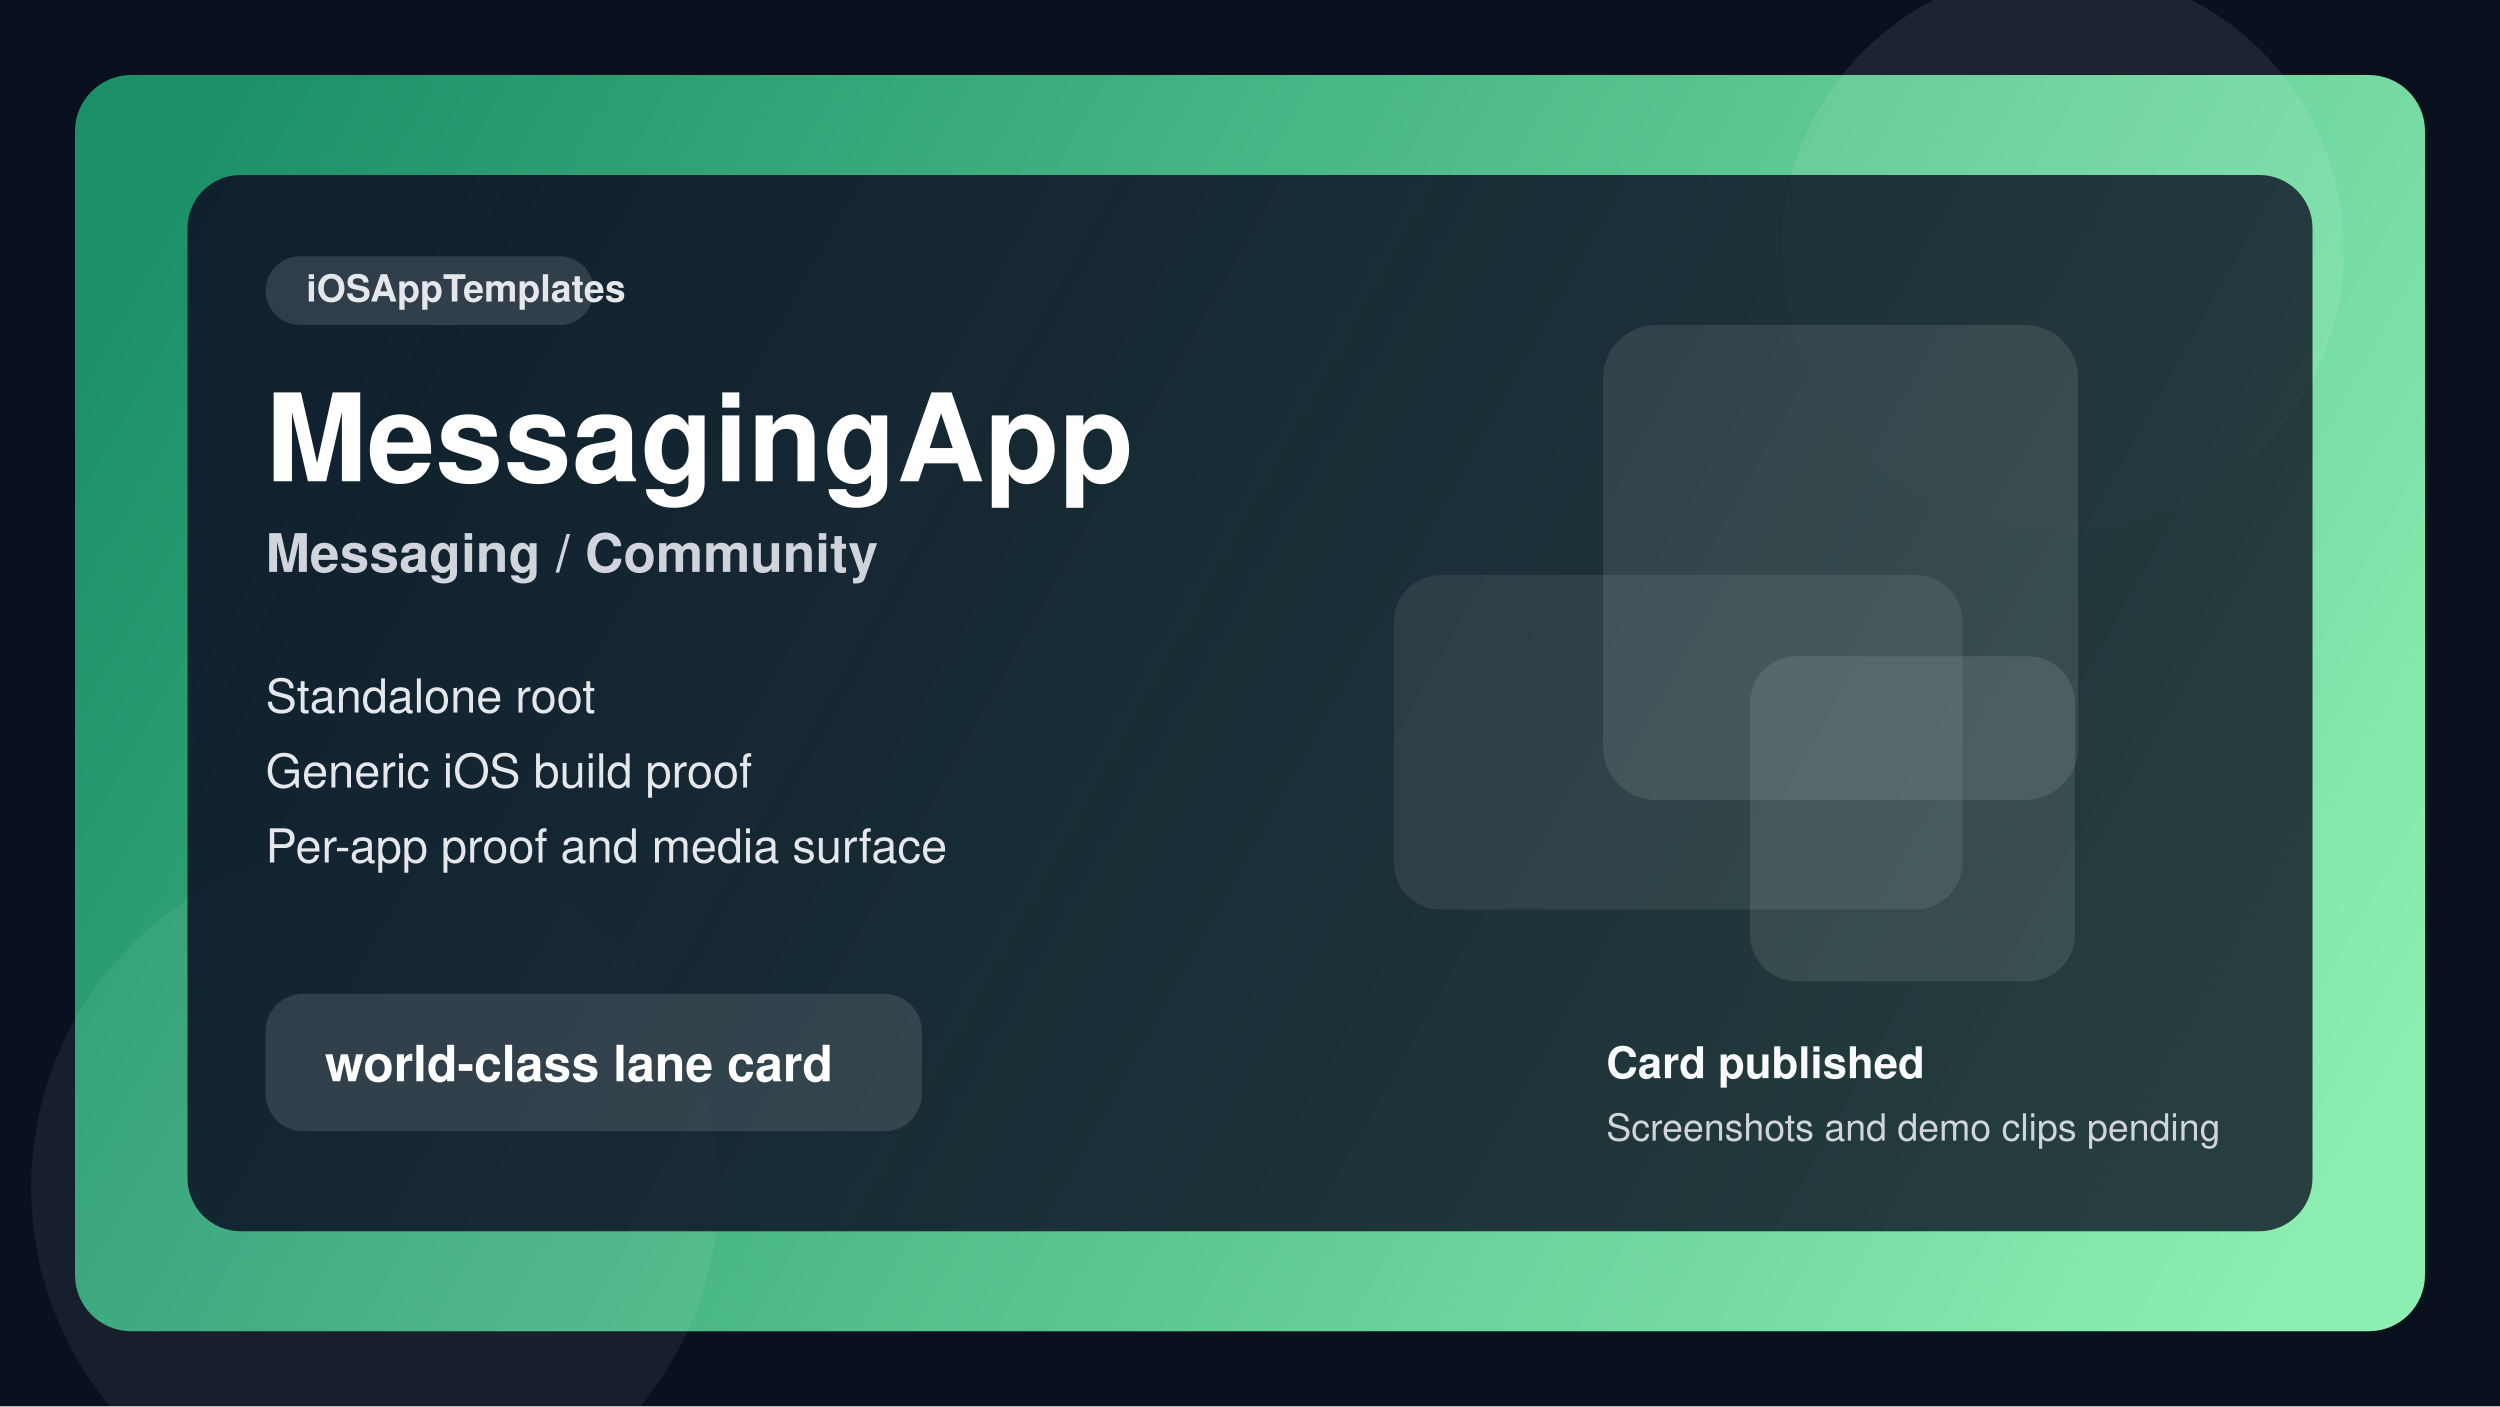
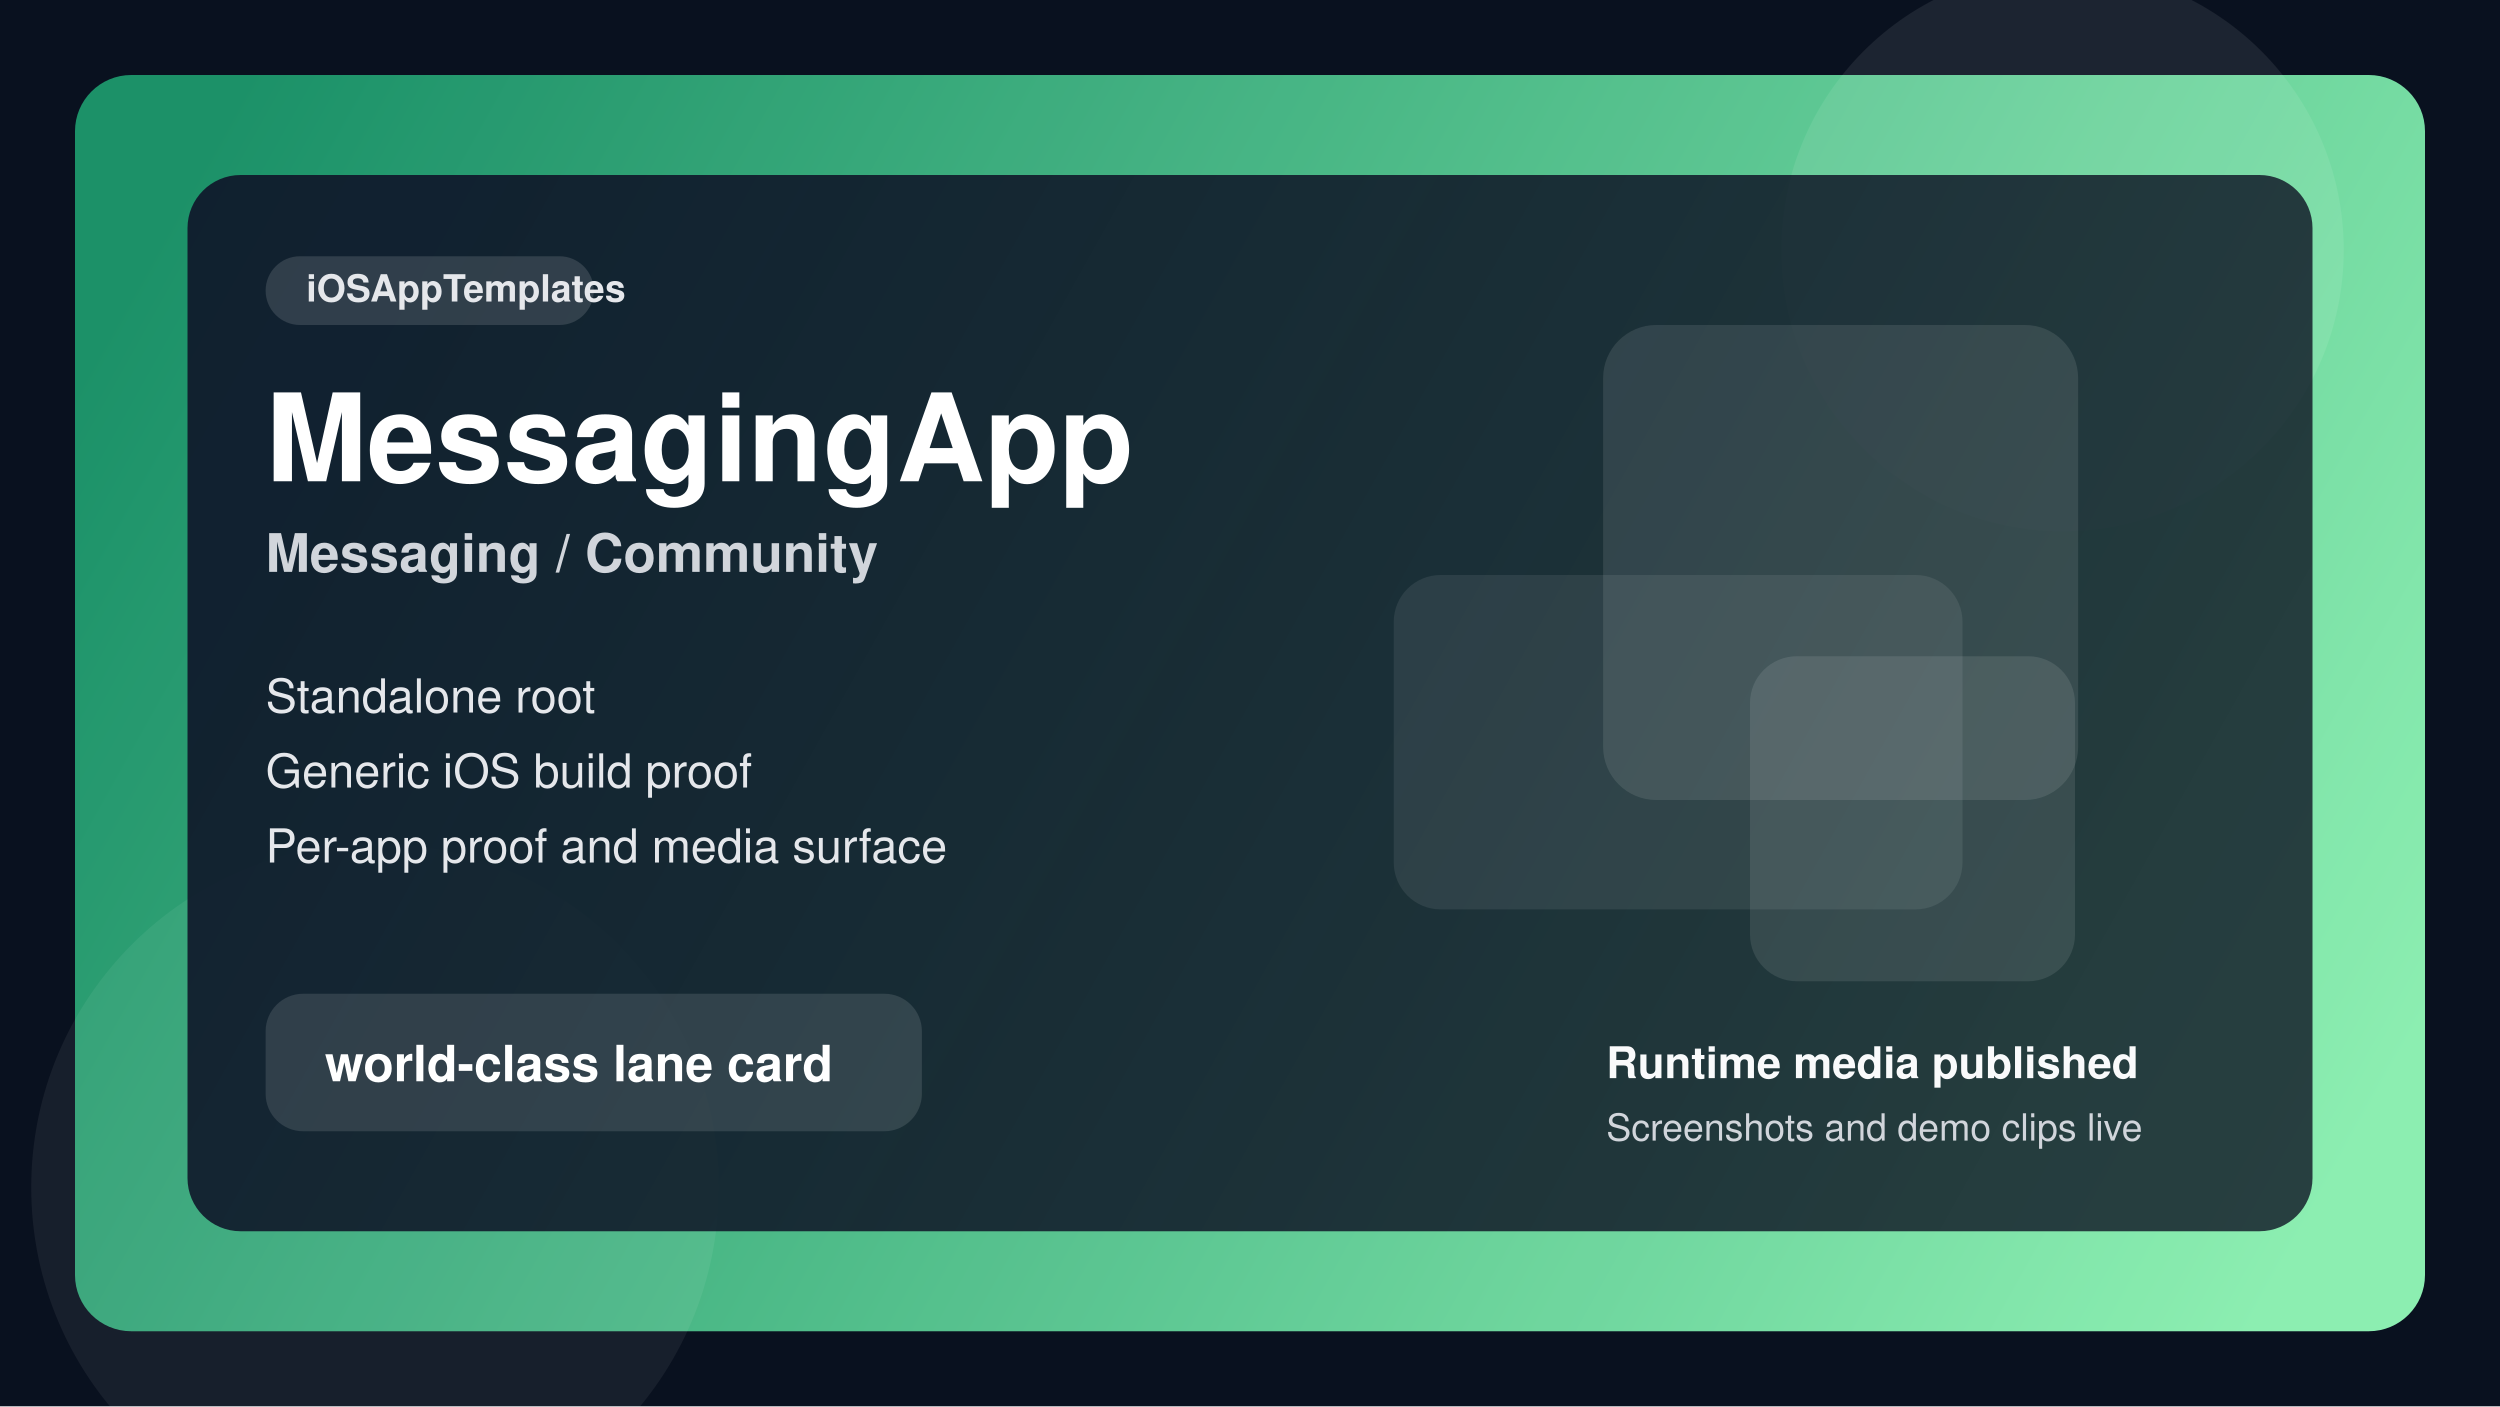
<svg xmlns="http://www.w3.org/2000/svg" width="1600" height="900" viewBox="0 0 1600 900" fill="none">
  <defs>
    <linearGradient id="bg" x1="140" y1="80" x2="1460" y2="820" gradientUnits="userSpaceOnUse">
      <stop stop-color="#1D976C" />
      <stop offset="1" stop-color="#93F9B9" />
    </linearGradient>
    <linearGradient id="panel" x1="280" y1="150" x2="1300" y2="720" gradientUnits="userSpaceOnUse">
      <stop stop-color="#0F172A" stop-opacity="0.92" />
      <stop offset="1" stop-color="#111827" stop-opacity="0.82" />
    </linearGradient>
  </defs>
  <rect width="1600" height="900" fill="#09111F" />
  <rect x="48" y="48" width="1504" height="804" rx="36" fill="url(#bg)" opacity="0.95" />
  <circle cx="1320" cy="160" r="180" fill="white" fill-opacity="0.08" />
  <circle cx="240" cy="760" r="220" fill="white" fill-opacity="0.06" />
  <rect x="120" y="112" width="1360" height="676" rx="34" fill="url(#panel)" />
  <rect x="170" y="164" width="210" height="44" rx="22" fill="white" fill-opacity="0.13" />
  <text x="196" y="193" fill="#E5E7EB" font-size="24" font-family="SF Pro Display, Helvetica, Arial, sans-serif" font-weight="700">iOSAppTemplates</text>
  <text x="170" y="308" fill="white" font-size="78" font-family="SF Pro Display, Helvetica, Arial, sans-serif" font-weight="800">MessagingApp</text>
  <text x="170" y="366" fill="#D1D5DB" font-size="34" font-family="SF Pro Display, Helvetica, Arial, sans-serif" font-weight="600">Messaging / Community</text>
  <text x="170" y="456" fill="#E5E7EB" font-size="30" font-family="SF Pro Display, Helvetica, Arial, sans-serif">Standalone root</text>
  <text x="170" y="504" fill="#E5E7EB" font-size="30" font-family="SF Pro Display, Helvetica, Arial, sans-serif">Generic iOS build proof</text>
  <text x="170" y="552" fill="#E5E7EB" font-size="30" font-family="SF Pro Display, Helvetica, Arial, sans-serif">Per-app proof and media surface</text>
  <rect x="170" y="636" width="420" height="88" rx="24" fill="white" fill-opacity="0.12" />
  <text x="208" y="692" fill="white" font-size="32" font-family="SF Pro Display, Helvetica, Arial, sans-serif" font-weight="700">world-class lane card</text>
  <rect x="1026" y="208" width="304" height="304" rx="34" fill="white" fill-opacity="0.10" />
  <rect x="892" y="368" width="364" height="214" rx="30" fill="white" fill-opacity="0.08" />
  <rect x="1120" y="420" width="208" height="208" rx="30" fill="white" fill-opacity="0.10" />
-   <text x="1028" y="690" fill="#F9FAFB" font-size="28" font-family="SF Pro Display, Helvetica, Arial, sans-serif" font-weight="700">Card published</text>
-   <text x="1028" y="730" fill="#D1D5DB" font-size="24" font-family="SF Pro Display, Helvetica, Arial, sans-serif">Screenshots and demo clips pending</text>
+   <text x="1028" y="690" fill="#F9FAFB" font-size="28" font-family="SF Pro Display, Helvetica, Arial, sans-serif" font-weight="700">Runtime media published</text>
+   <text x="1028" y="730" fill="#D1D5DB" font-size="24" font-family="SF Pro Display, Helvetica, Arial, sans-serif">Screenshots and demo clips live</text>
</svg>
